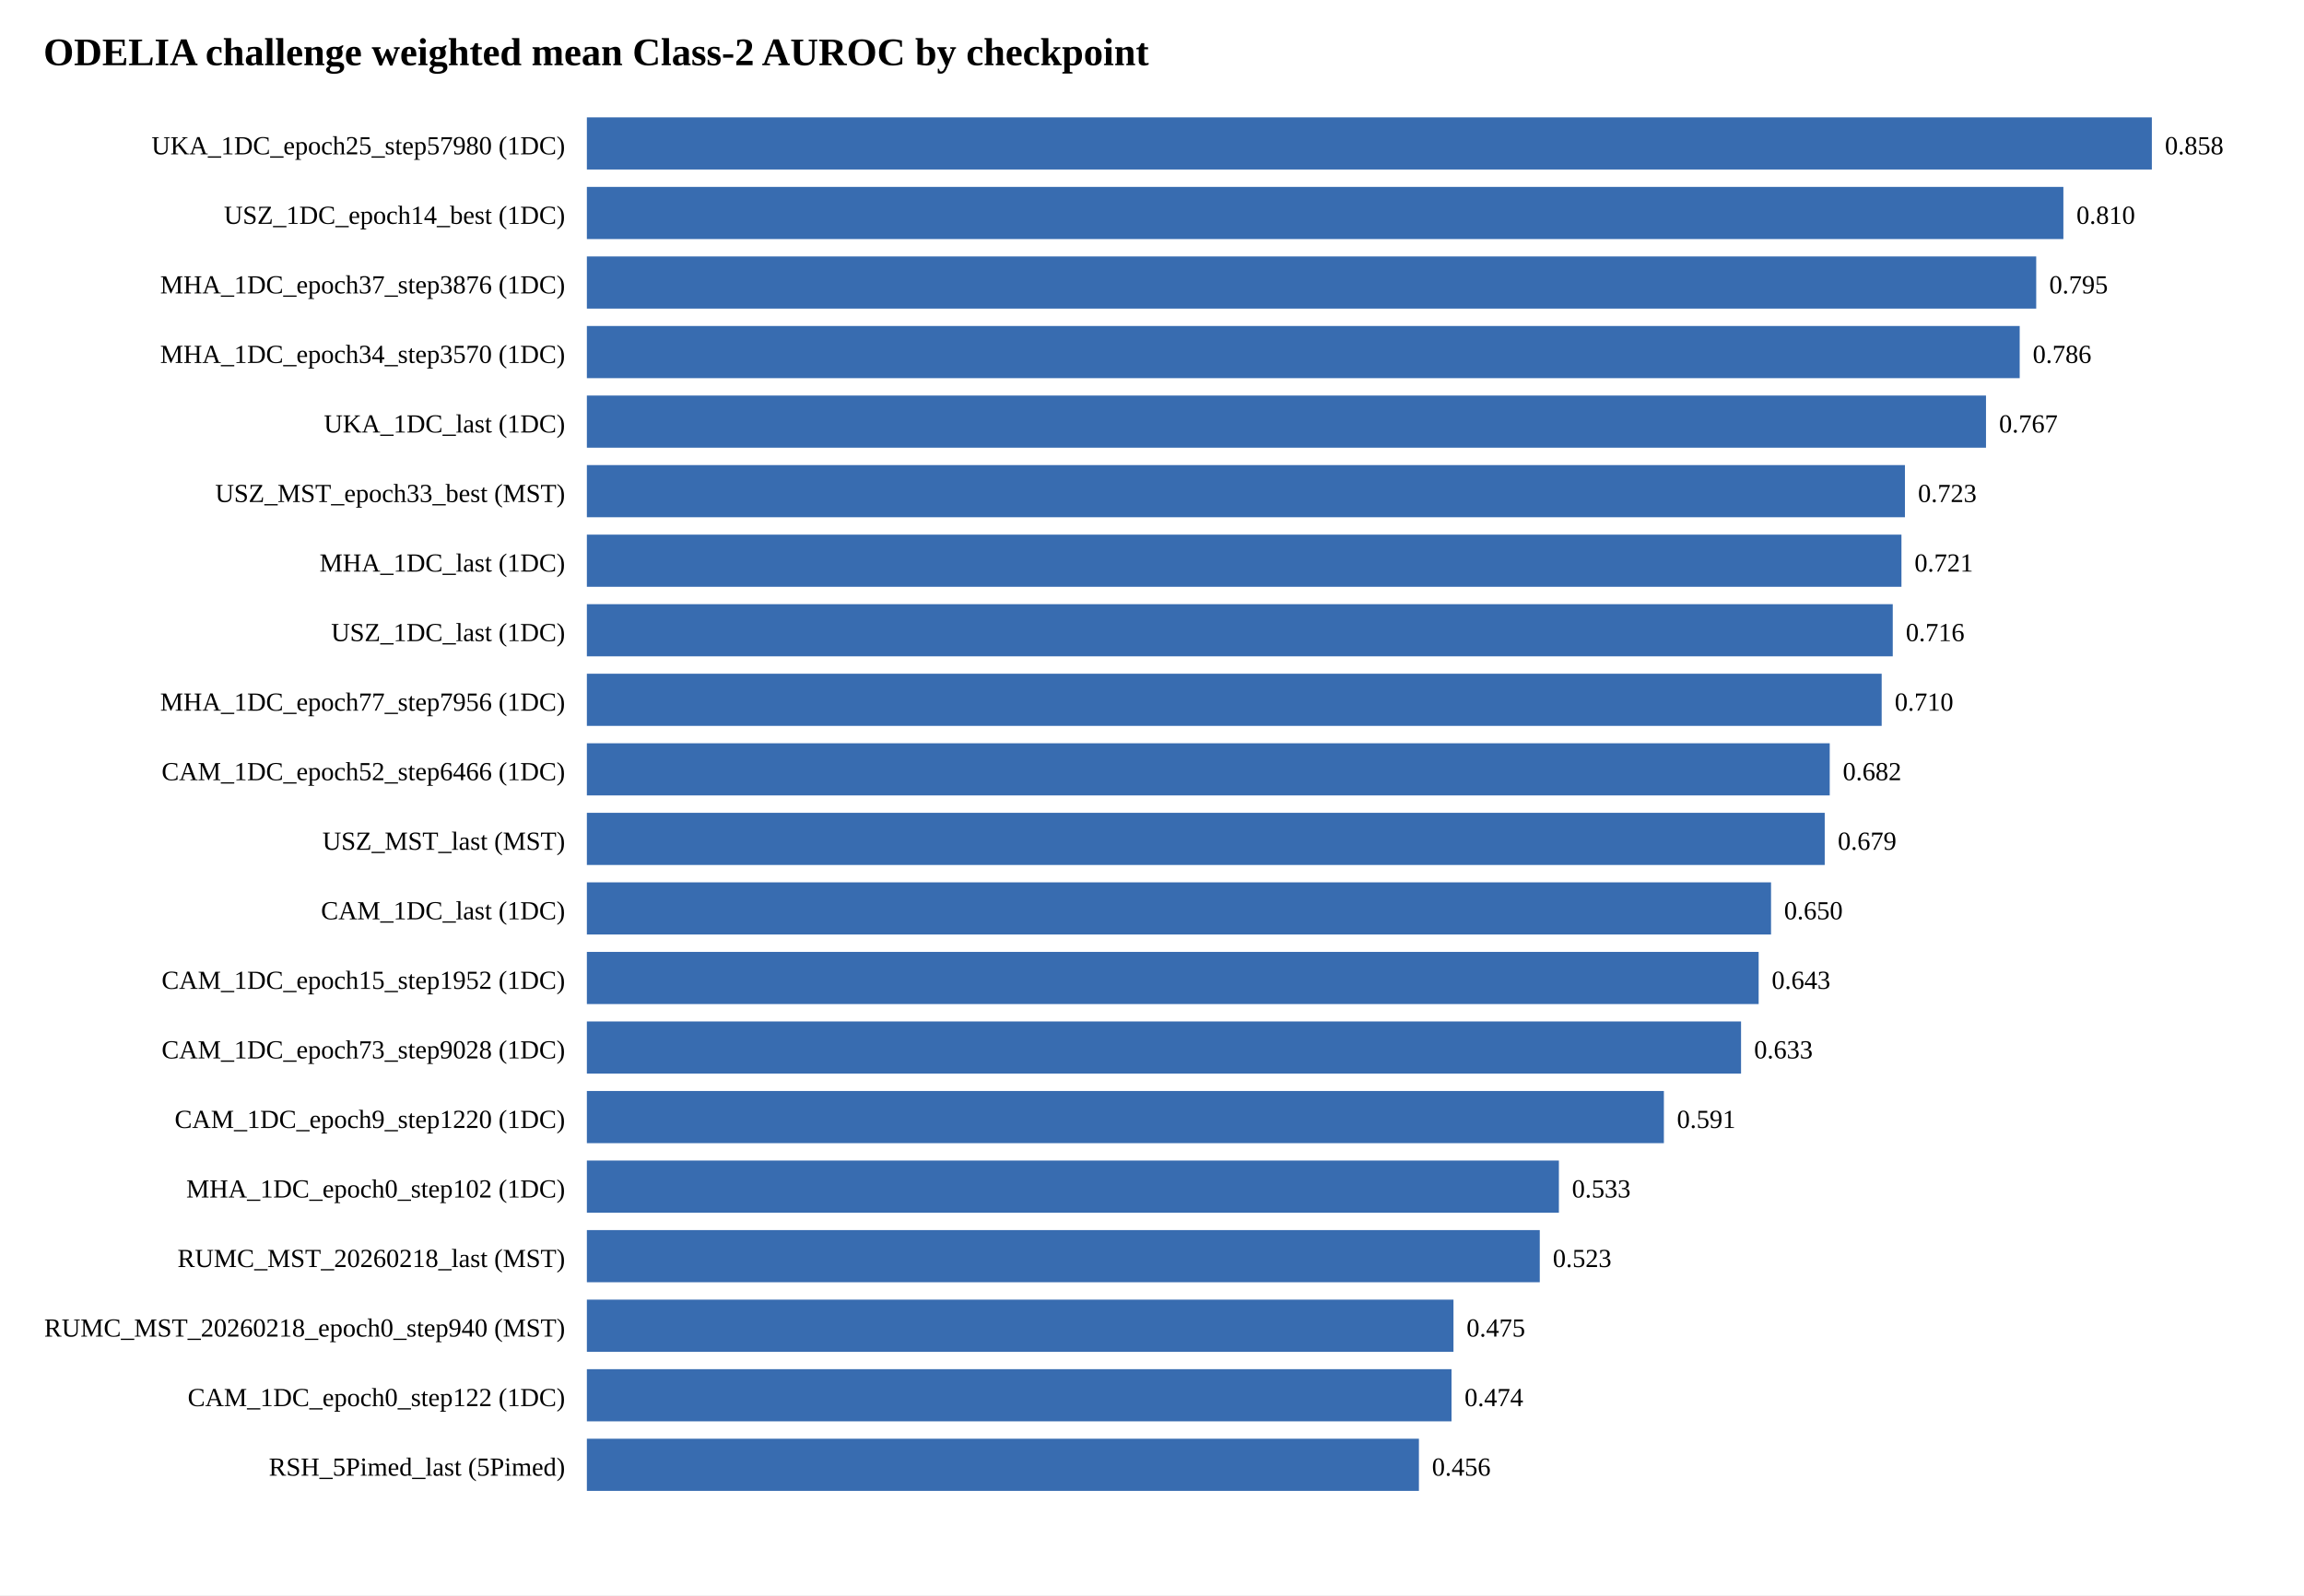
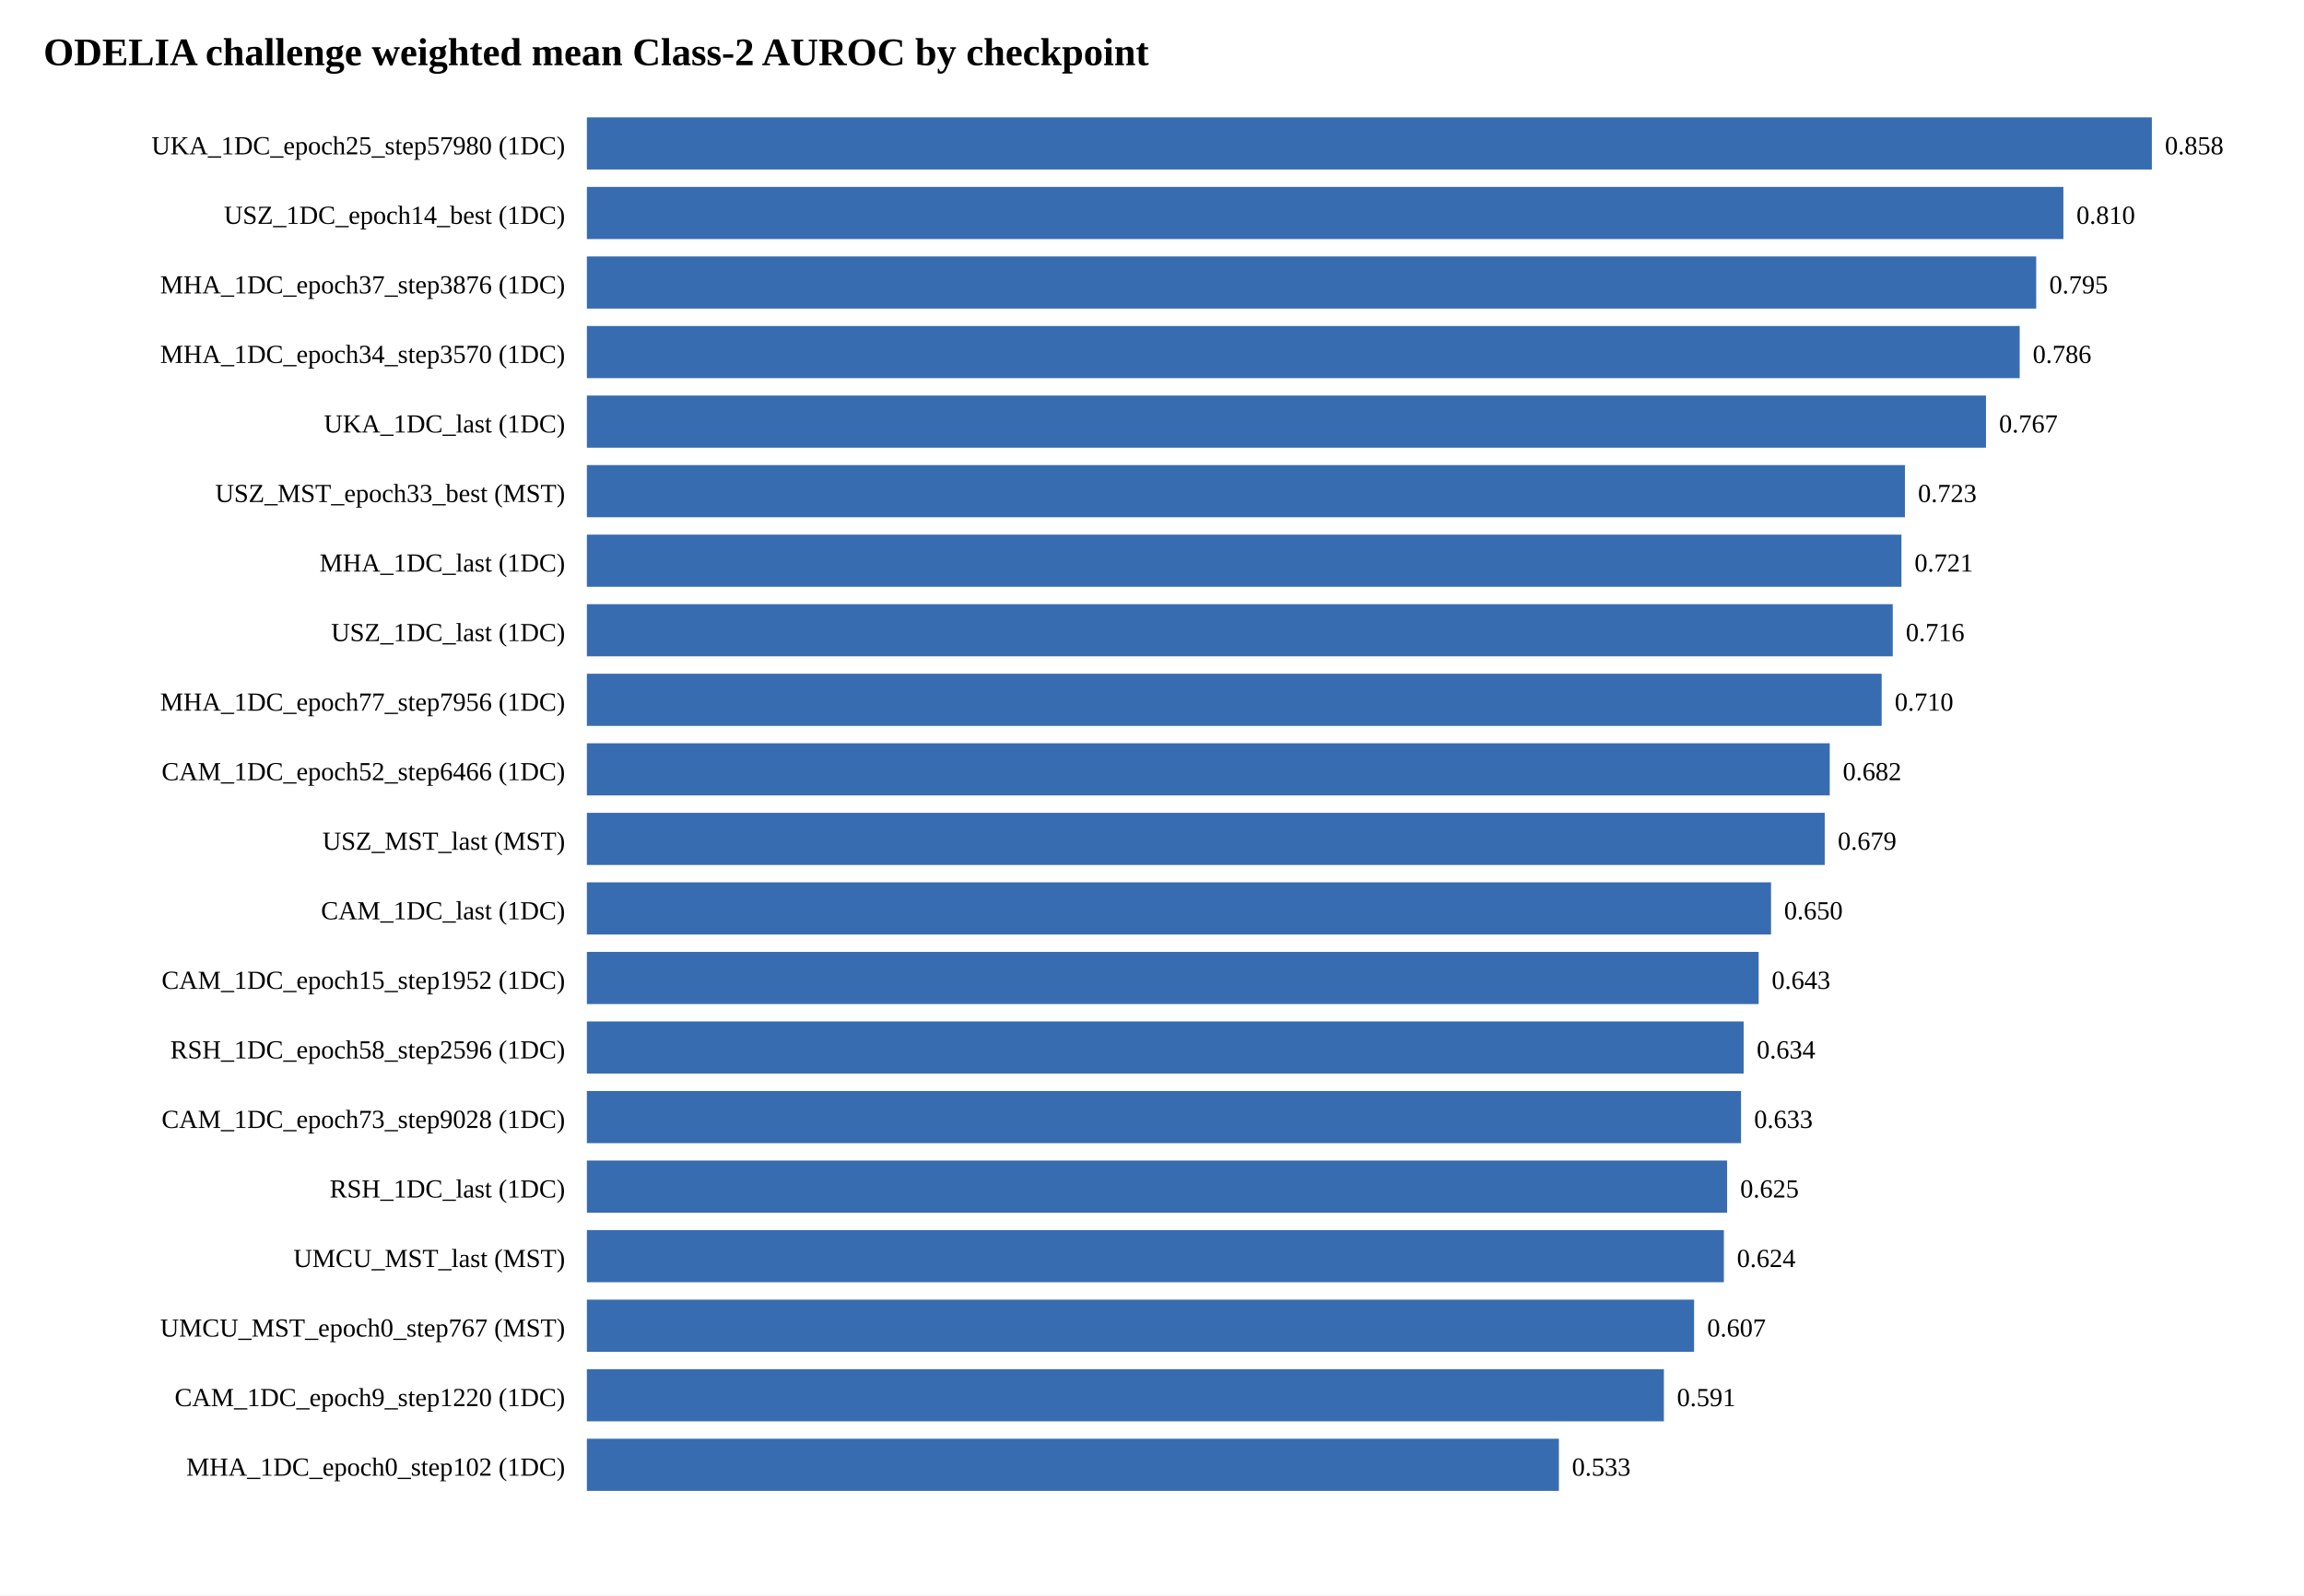
<svg xmlns="http://www.w3.org/2000/svg" width="1060" height="734" viewBox="0 0 1060 734">
  <rect width="100%" height="100%" fill="white" />
  <text x="20" y="30" font-size="18" font-weight="700">ODELIA challenge weighted mean Class-2 AUROC by checkpoint</text>
  <text x="260" y="71" text-anchor="end" font-size="12">UKA_1DC_epoch25_step57980 (1DC)</text>
  <rect x="270" y="54" width="720.0" height="24" fill="#386cb0" />
  <text x="996.0" y="71" font-size="12">0.858</text>
  <text x="260" y="103" text-anchor="end" font-size="12">USZ_1DC_epoch14_best (1DC)</text>
  <rect x="270" y="86" width="679.3" height="24" fill="#386cb0" />
  <text x="955.3" y="103" font-size="12">0.810</text>
  <text x="260" y="135" text-anchor="end" font-size="12">MHA_1DC_epoch37_step3876 (1DC)</text>
  <rect x="270" y="118" width="666.8" height="24" fill="#386cb0" />
  <text x="942.8" y="135" font-size="12">0.795</text>
  <text x="260" y="167" text-anchor="end" font-size="12">MHA_1DC_epoch34_step3570 (1DC)</text>
  <rect x="270" y="150" width="659.2" height="24" fill="#386cb0" />
  <text x="935.2" y="167" font-size="12">0.786</text>
  <text x="260" y="199" text-anchor="end" font-size="12">UKA_1DC_last (1DC)</text>
  <rect x="270" y="182" width="643.7" height="24" fill="#386cb0" />
  <text x="919.7" y="199" font-size="12">0.767</text>
  <text x="260" y="231" text-anchor="end" font-size="12">USZ_MST_epoch33_best (MST)</text>
  <rect x="270" y="214" width="606.4" height="24" fill="#386cb0" />
  <text x="882.4" y="231" font-size="12">0.723</text>
  <text x="260" y="263" text-anchor="end" font-size="12">MHA_1DC_last (1DC)</text>
  <rect x="270" y="246" width="604.8" height="24" fill="#386cb0" />
  <text x="880.8" y="263" font-size="12">0.721</text>
  <text x="260" y="295" text-anchor="end" font-size="12">USZ_1DC_last (1DC)</text>
  <rect x="270" y="278" width="600.8" height="24" fill="#386cb0" />
  <text x="876.8" y="295" font-size="12">0.716</text>
  <text x="260" y="327" text-anchor="end" font-size="12">MHA_1DC_epoch77_step7956 (1DC)</text>
  <rect x="270" y="310" width="595.7" height="24" fill="#386cb0" />
  <text x="871.7" y="327" font-size="12">0.710</text>
  <text x="260" y="359" text-anchor="end" font-size="12">CAM_1DC_epoch52_step6466 (1DC)</text>
  <rect x="270" y="342" width="571.8" height="24" fill="#386cb0" />
  <text x="847.8" y="359" font-size="12">0.682</text>
  <text x="260" y="391" text-anchor="end" font-size="12">USZ_MST_last (MST)</text>
  <rect x="270" y="374" width="569.5" height="24" fill="#386cb0" />
  <text x="845.5" y="391" font-size="12">0.679</text>
  <text x="260" y="423" text-anchor="end" font-size="12">CAM_1DC_last (1DC)</text>
  <rect x="270" y="406" width="544.8" height="24" fill="#386cb0" />
  <text x="820.8" y="423" font-size="12">0.650</text>
  <text x="260" y="455" text-anchor="end" font-size="12">CAM_1DC_epoch15_step1952 (1DC)</text>
  <rect x="270" y="438" width="539.1" height="24" fill="#386cb0" />
  <text x="815.1" y="455" font-size="12">0.643</text>
-   <text x="260" y="487" text-anchor="end" font-size="12">CAM_1DC_epoch73_step9028 (1DC)</text>
-   <rect x="270" y="470" width="531.0" height="24" fill="#386cb0" />
-   <text x="807.0" y="487" font-size="12">0.633</text>
-   <text x="260" y="519" text-anchor="end" font-size="12">CAM_1DC_epoch9_step1220 (1DC)</text>
-   <rect x="270" y="502" width="495.5" height="24" fill="#386cb0" />
-   <text x="771.5" y="519" font-size="12">0.591</text>
-   <text x="260" y="551" text-anchor="end" font-size="12">MHA_1DC_epoch0_step102 (1DC)</text>
-   <rect x="270" y="534" width="447.2" height="24" fill="#386cb0" />
-   <text x="723.2" y="551" font-size="12">0.533</text>
-   <text x="260" y="583" text-anchor="end" font-size="12">RUMC_MST_20260218_last (MST)</text>
-   <rect x="270" y="566" width="438.4" height="24" fill="#386cb0" />
-   <text x="714.4" y="583" font-size="12">0.523</text>
-   <text x="260" y="615" text-anchor="end" font-size="12">RUMC_MST_20260218_epoch0_step940 (MST)</text>
-   <rect x="270" y="598" width="398.7" height="24" fill="#386cb0" />
-   <text x="674.7" y="615" font-size="12">0.475</text>
-   <text x="260" y="647" text-anchor="end" font-size="12">CAM_1DC_epoch0_step122 (1DC)</text>
-   <rect x="270" y="630" width="397.8" height="24" fill="#386cb0" />
-   <text x="673.8" y="647" font-size="12">0.474</text>
-   <text x="260" y="679" text-anchor="end" font-size="12">RSH_5Pimed_last (5Pimed)</text>
-   <rect x="270" y="662" width="382.8" height="24" fill="#386cb0" />
-   <text x="658.8" y="679" font-size="12">0.456</text>
+   <text x="260" y="487" text-anchor="end" font-size="12">RSH_1DC_epoch58_step2596 (1DC)</text>
+   <rect x="270" y="470" width="532.2" height="24" fill="#386cb0" />
+   <text x="808.2" y="487" font-size="12">0.634</text>
+   <text x="260" y="519" text-anchor="end" font-size="12">CAM_1DC_epoch73_step9028 (1DC)</text>
+   <rect x="270" y="502" width="531.0" height="24" fill="#386cb0" />
+   <text x="807.0" y="519" font-size="12">0.633</text>
+   <text x="260" y="551" text-anchor="end" font-size="12">RSH_1DC_last (1DC)</text>
+   <rect x="270" y="534" width="524.6" height="24" fill="#386cb0" />
+   <text x="800.6" y="551" font-size="12">0.625</text>
+   <text x="260" y="583" text-anchor="end" font-size="12">UMCU_MST_last (MST)</text>
+   <rect x="270" y="566" width="523.1" height="24" fill="#386cb0" />
+   <text x="799.1" y="583" font-size="12">0.624</text>
+   <text x="260" y="615" text-anchor="end" font-size="12">UMCU_MST_epoch0_step767 (MST)</text>
+   <rect x="270" y="598" width="509.4" height="24" fill="#386cb0" />
+   <text x="785.4" y="615" font-size="12">0.607</text>
+   <text x="260" y="647" text-anchor="end" font-size="12">CAM_1DC_epoch9_step1220 (1DC)</text>
+   <rect x="270" y="630" width="495.5" height="24" fill="#386cb0" />
+   <text x="771.5" y="647" font-size="12">0.591</text>
+   <text x="260" y="679" text-anchor="end" font-size="12">MHA_1DC_epoch0_step102 (1DC)</text>
+   <rect x="270" y="662" width="447.2" height="24" fill="#386cb0" />
+   <text x="723.2" y="679" font-size="12">0.533</text>
</svg>
